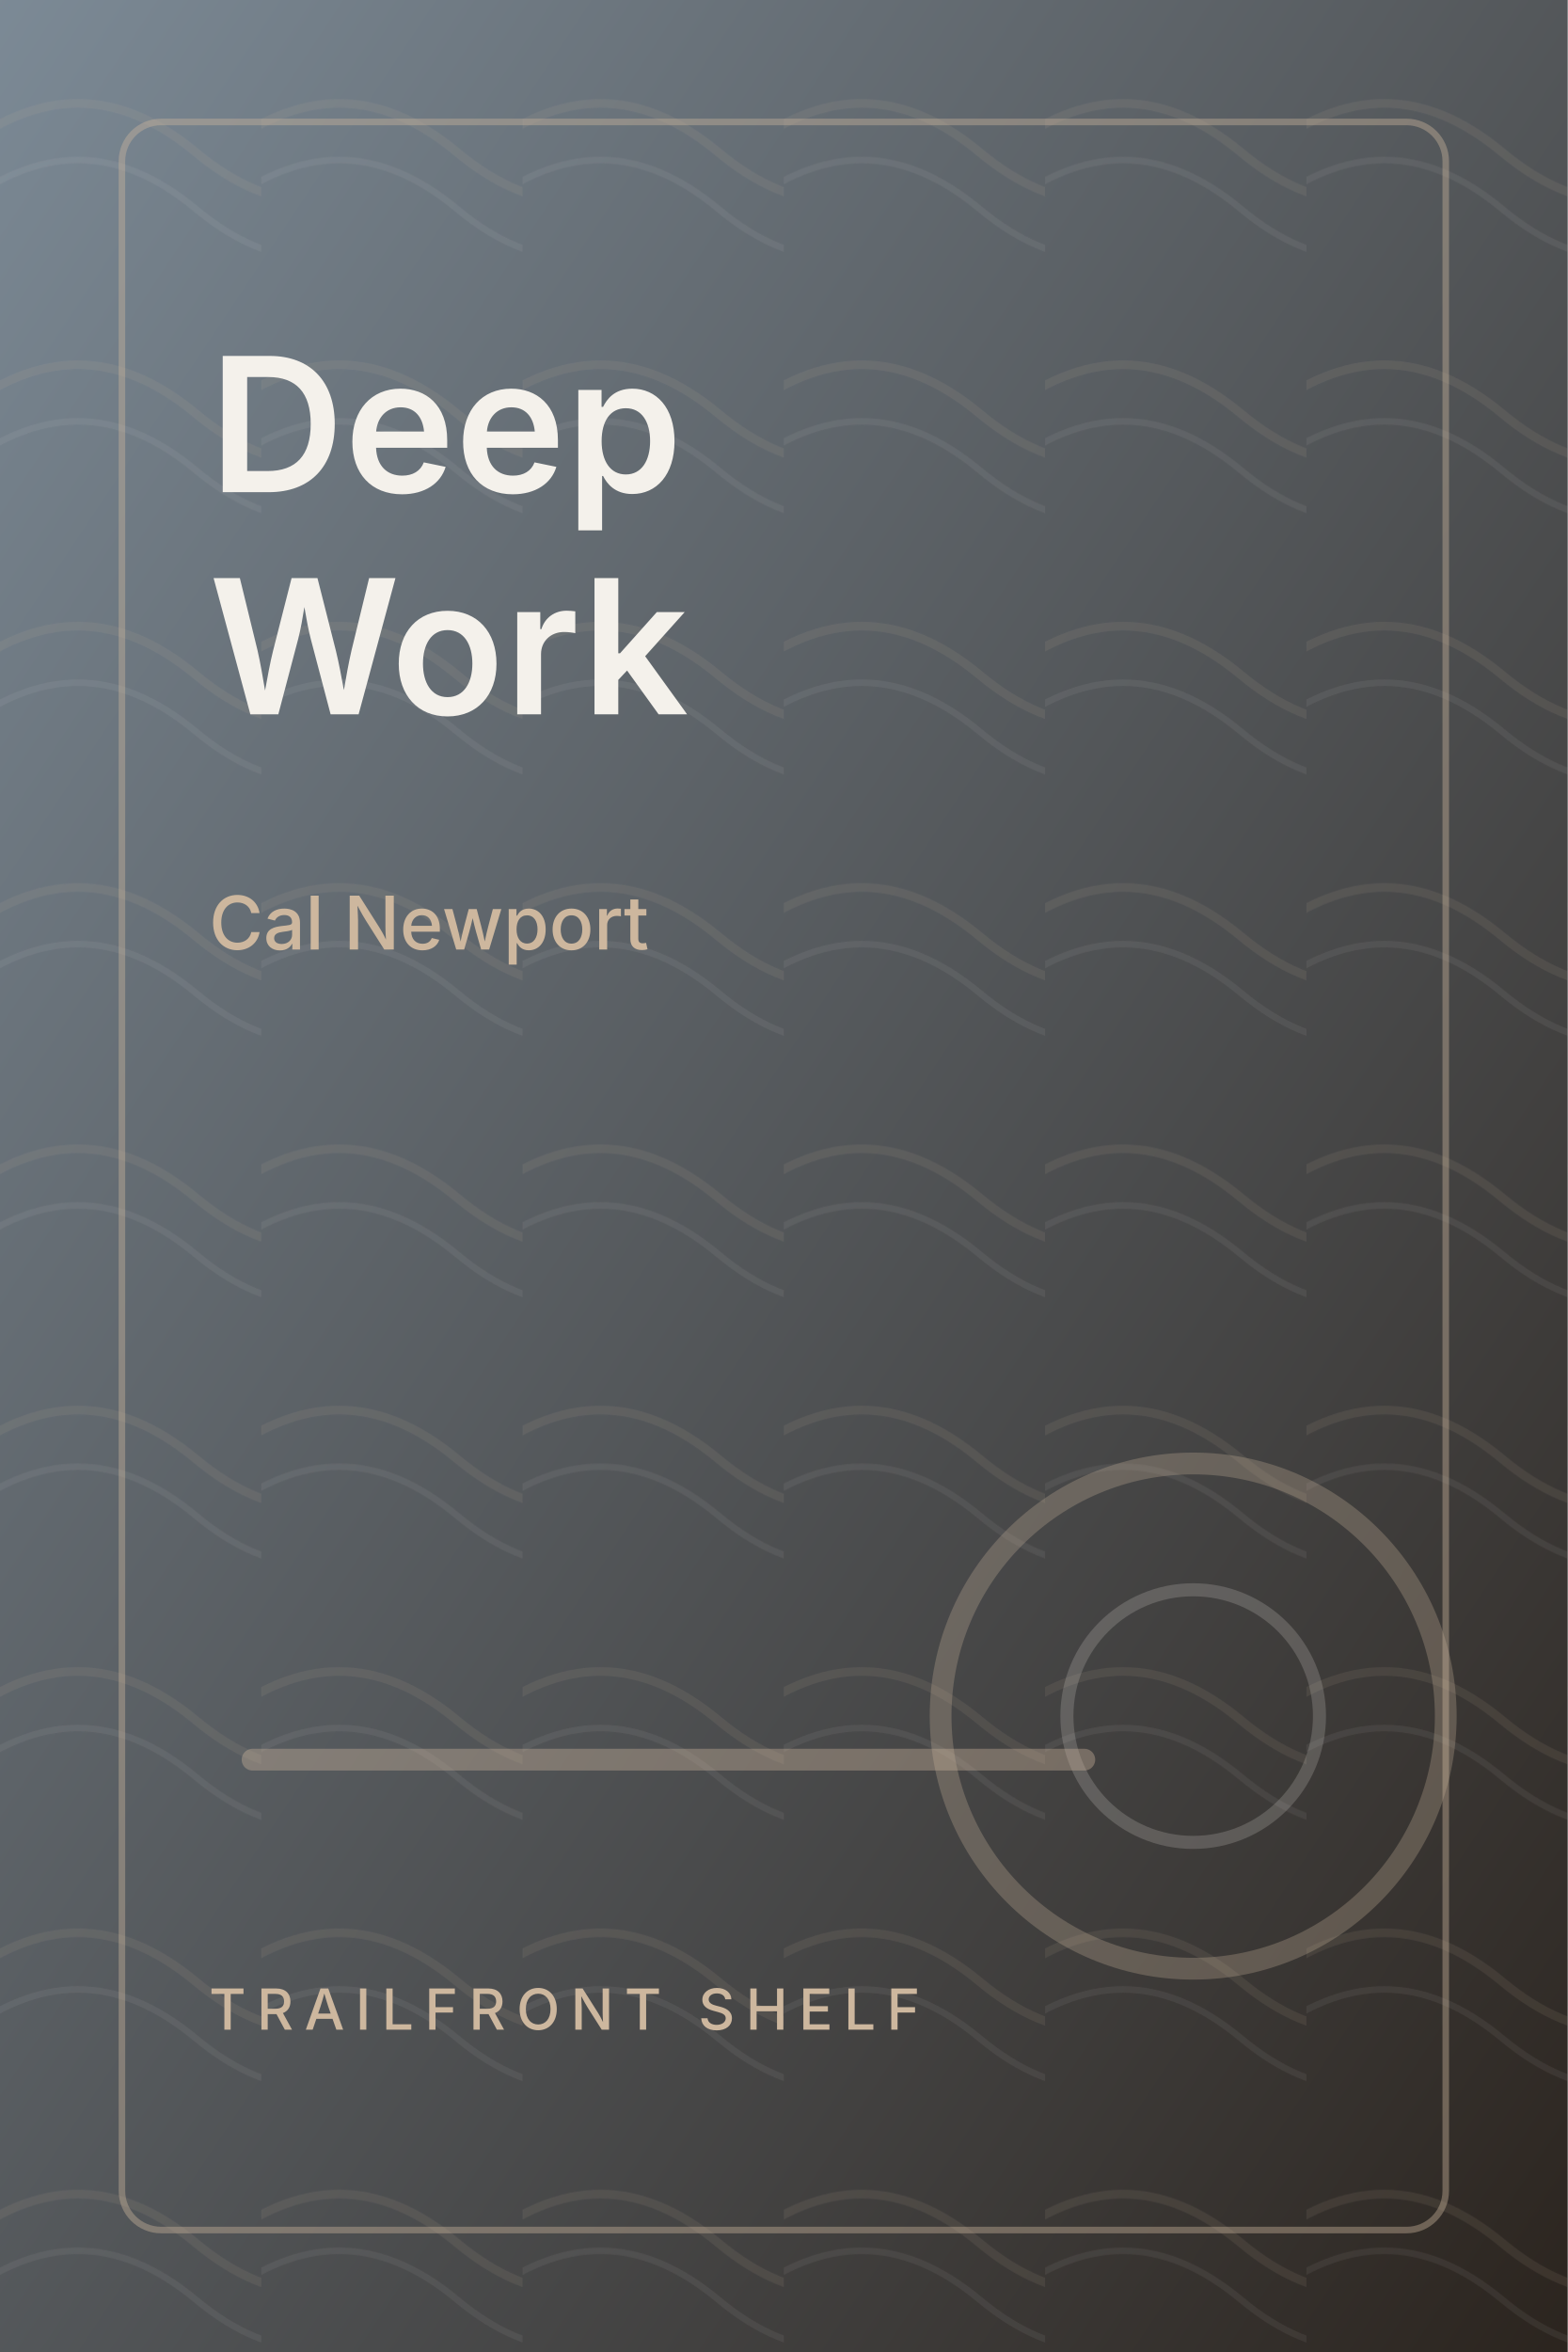
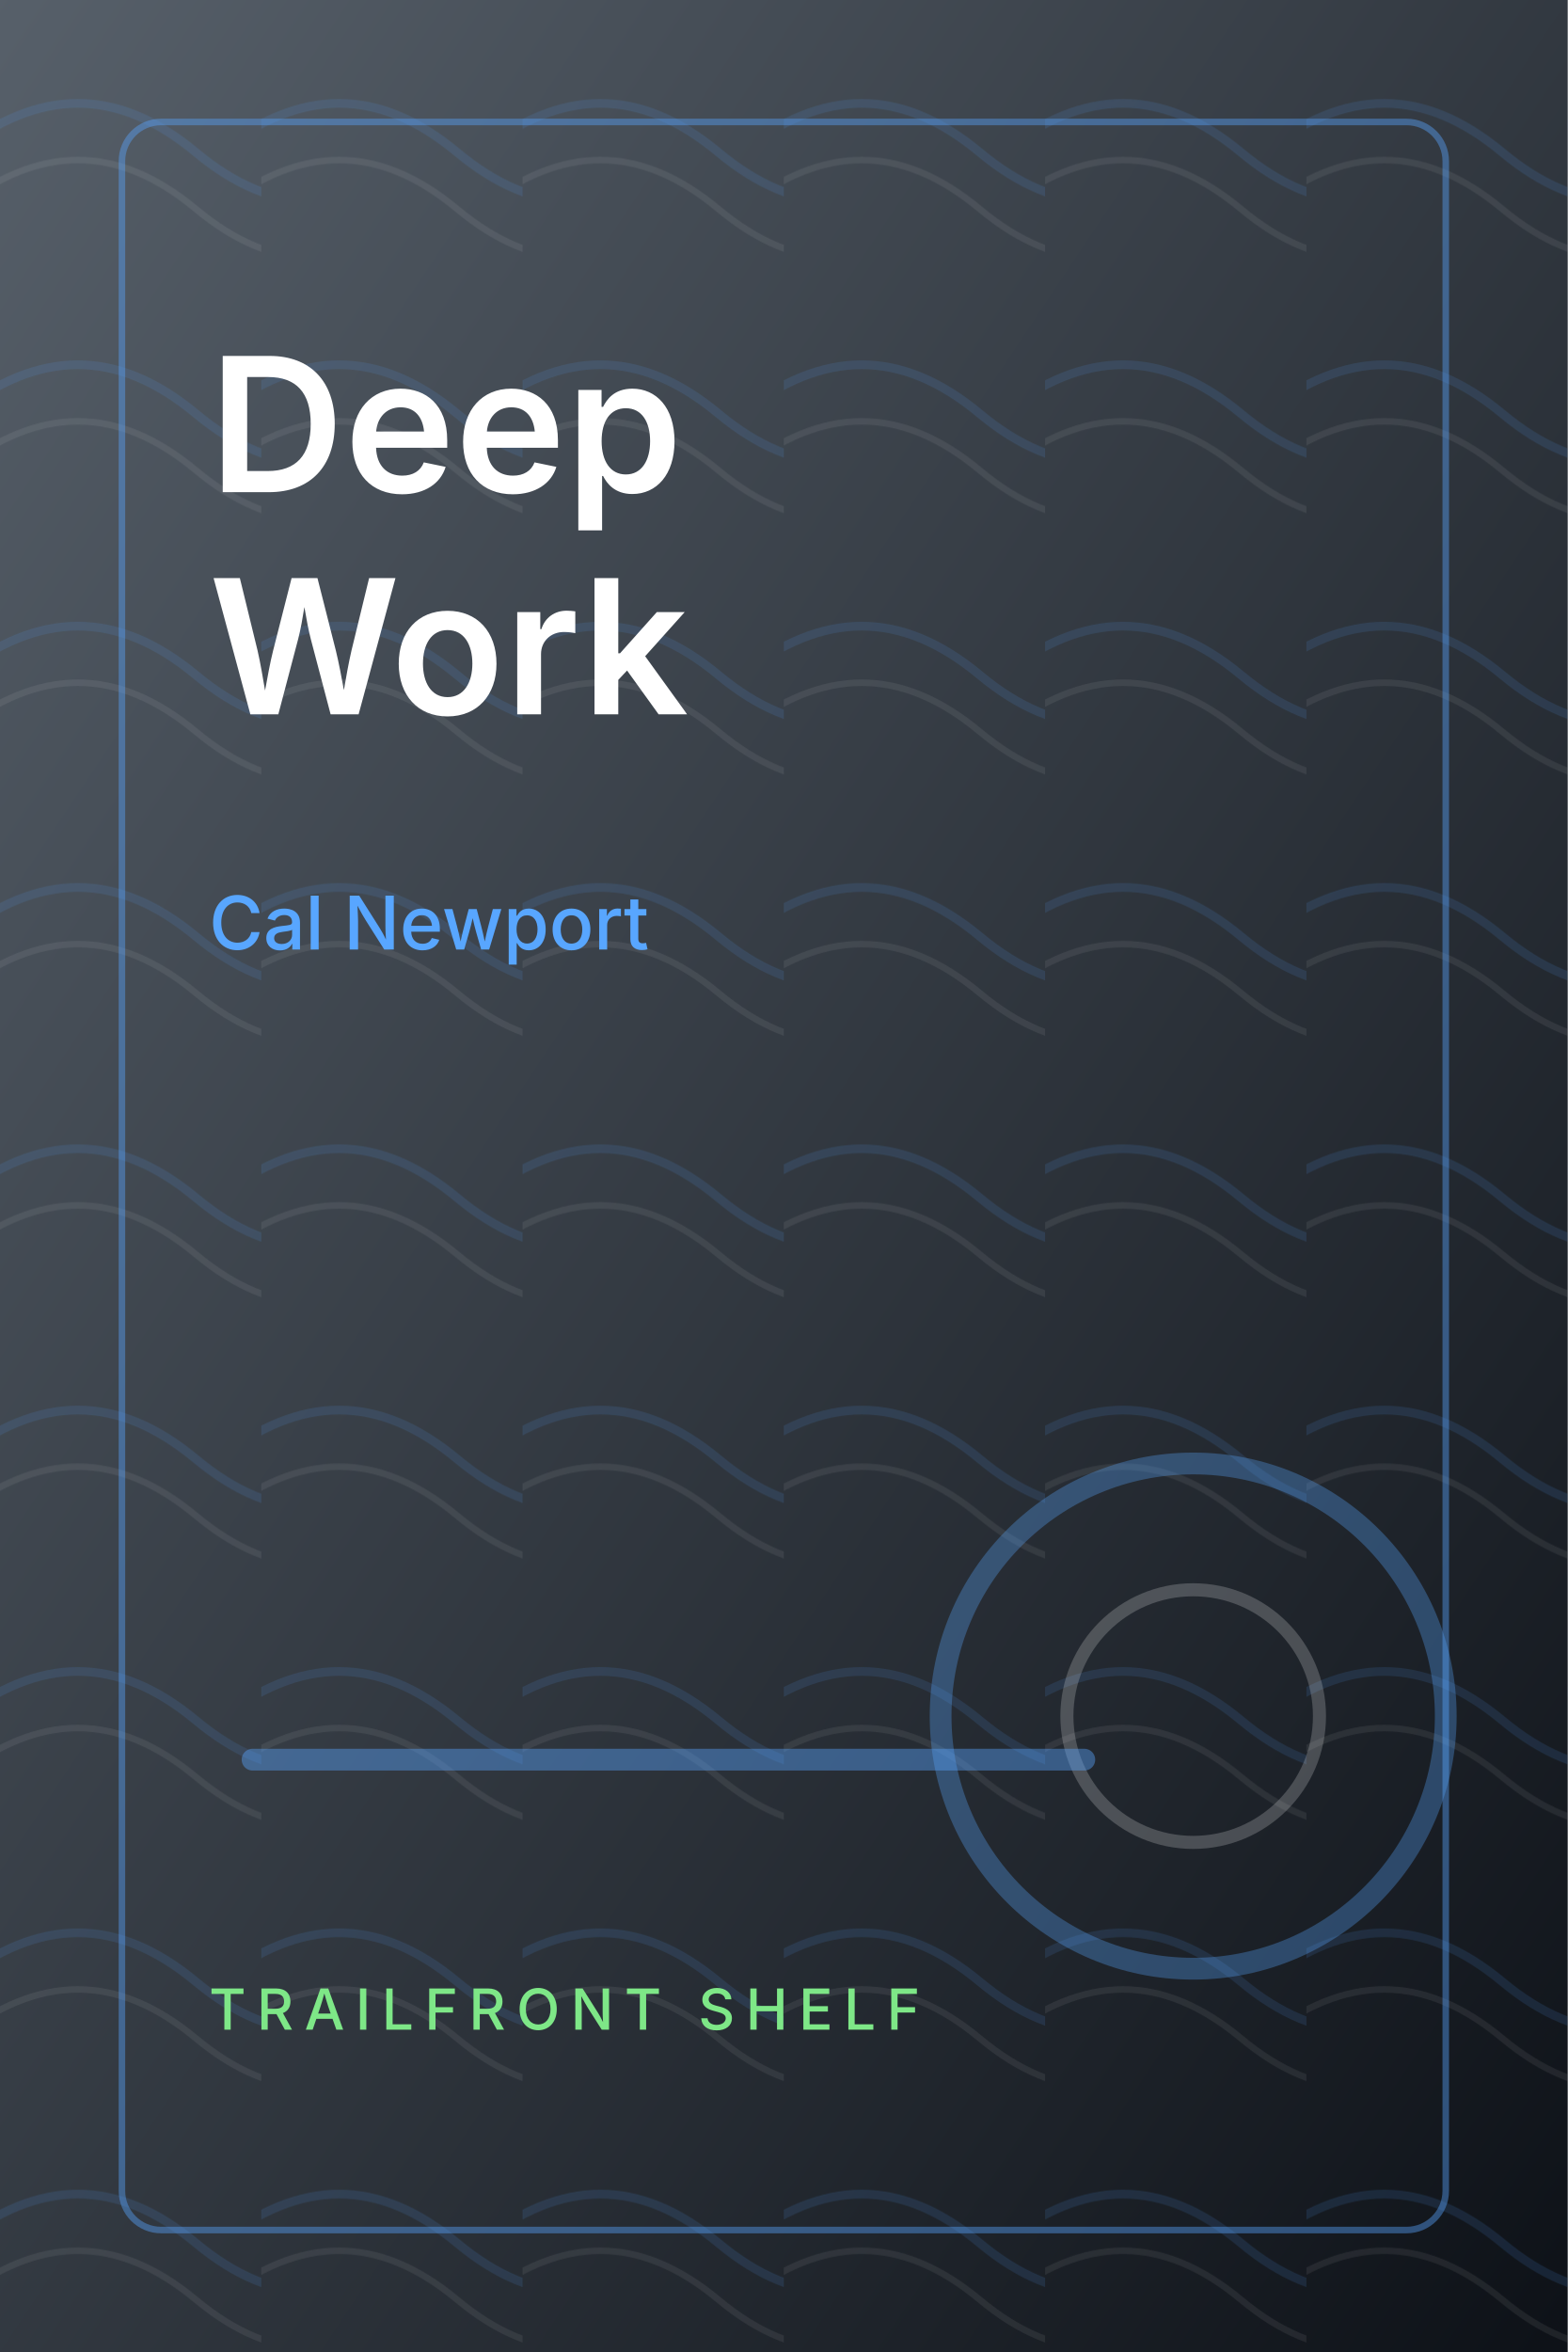
<svg xmlns="http://www.w3.org/2000/svg" width="720" height="1080" viewBox="0 0 720 1080" role="img" aria-labelledby="title desc">
  <defs>
    <linearGradient id="cover-bg" x1="0" x2="1" y1="0" y2="1">
-       <stop offset="0" stop-color="#7C8A96" />
-       <stop offset="1" stop-color="#2B241E" />
+       <stop offset="0" stop-color="#57606a" />
+       <stop offset="1" stop-color="#0d1117" />
    </linearGradient>
    <pattern id="topo" width="120" height="120" patternUnits="userSpaceOnUse">
-       <path d="M-20 70c38-30 74-30 110 0s72 30 110 0" fill="none" stroke="#CDB79E" stroke-opacity="0.14" stroke-width="4" />
-       <path d="M-20 96c38-30 74-30 110 0s72 30 110 0" fill="none" stroke="#F4F1EB" stroke-opacity="0.09" stroke-width="3" />
+       <path d="M-20 70c38-30 74-30 110 0s72 30 110 0" fill="none" stroke="#58a6ff" stroke-opacity="0.18" stroke-width="4" />
+       <path d="M-20 96c38-30 74-30 110 0s72 30 110 0" fill="none" stroke="#ffffff" stroke-opacity="0.1" stroke-width="3" />
    </pattern>
  </defs>
  <rect width="720" height="1080" fill="url(#cover-bg)" />
  <rect width="720" height="1080" fill="url(#topo)" opacity="0.7" />
-   <rect x="56" y="56" width="608" height="968" rx="18" fill="none" stroke="#CDB79E" stroke-opacity="0.4" stroke-width="3" />
-   <circle cx="548" cy="788" r="116" fill="none" stroke="#CDB79E" stroke-opacity="0.28" stroke-width="10" />
-   <circle cx="548" cy="788" r="58" fill="none" stroke="#F4F1EB" stroke-opacity="0.18" stroke-width="6" />
-   <path d="M116 808h382" fill="none" stroke="#CDB79E" stroke-opacity="0.38" stroke-width="10" stroke-linecap="round" />
-   <text x="96" y="226" fill="#F4F1EB" font-family="Inter, Space Grotesk, Arial, sans-serif" font-size="86" font-weight="600" letter-spacing="0">
+   <rect x="56" y="56" width="608" height="968" rx="18" fill="none" stroke="#58a6ff" stroke-opacity="0.42" stroke-width="3" />
+   <circle cx="548" cy="788" r="116" fill="none" stroke="#58a6ff" stroke-opacity="0.32" stroke-width="10" />
+   <circle cx="548" cy="788" r="58" fill="none" stroke="#ffffff" stroke-opacity="0.2" stroke-width="6" />
+   <path d="M116 808h382" fill="none" stroke="#58a6ff" stroke-opacity="0.42" stroke-width="10" stroke-linecap="round" />
+   <text x="96" y="226" fill="#ffffff" font-family="Inter, Space Grotesk, Arial, sans-serif" font-size="86" font-weight="600" letter-spacing="0">
    <tspan x="96" dy="0">Deep</tspan>
    <tspan x="96" dy="102">Work</tspan>
  </text>
-   <text x="96" y="436" fill="#CDB79E" font-family="Inter, Space Grotesk, Arial, sans-serif" font-size="34" font-weight="500">Cal Newport</text>
-   <text x="96" y="932" fill="#CDB79E" font-family="Inter, Space Grotesk, Arial, sans-serif" font-size="26" font-weight="500" letter-spacing="5">TRAILFRONT SHELF</text>
+   <text x="96" y="436" fill="#58a6ff" font-family="Inter, Space Grotesk, Arial, sans-serif" font-size="34" font-weight="500">Cal Newport</text>
+   <text x="96" y="932" fill="#7ee787" font-family="Inter, Space Grotesk, Arial, sans-serif" font-size="26" font-weight="500" letter-spacing="5">TRAILFRONT SHELF</text>
</svg>
